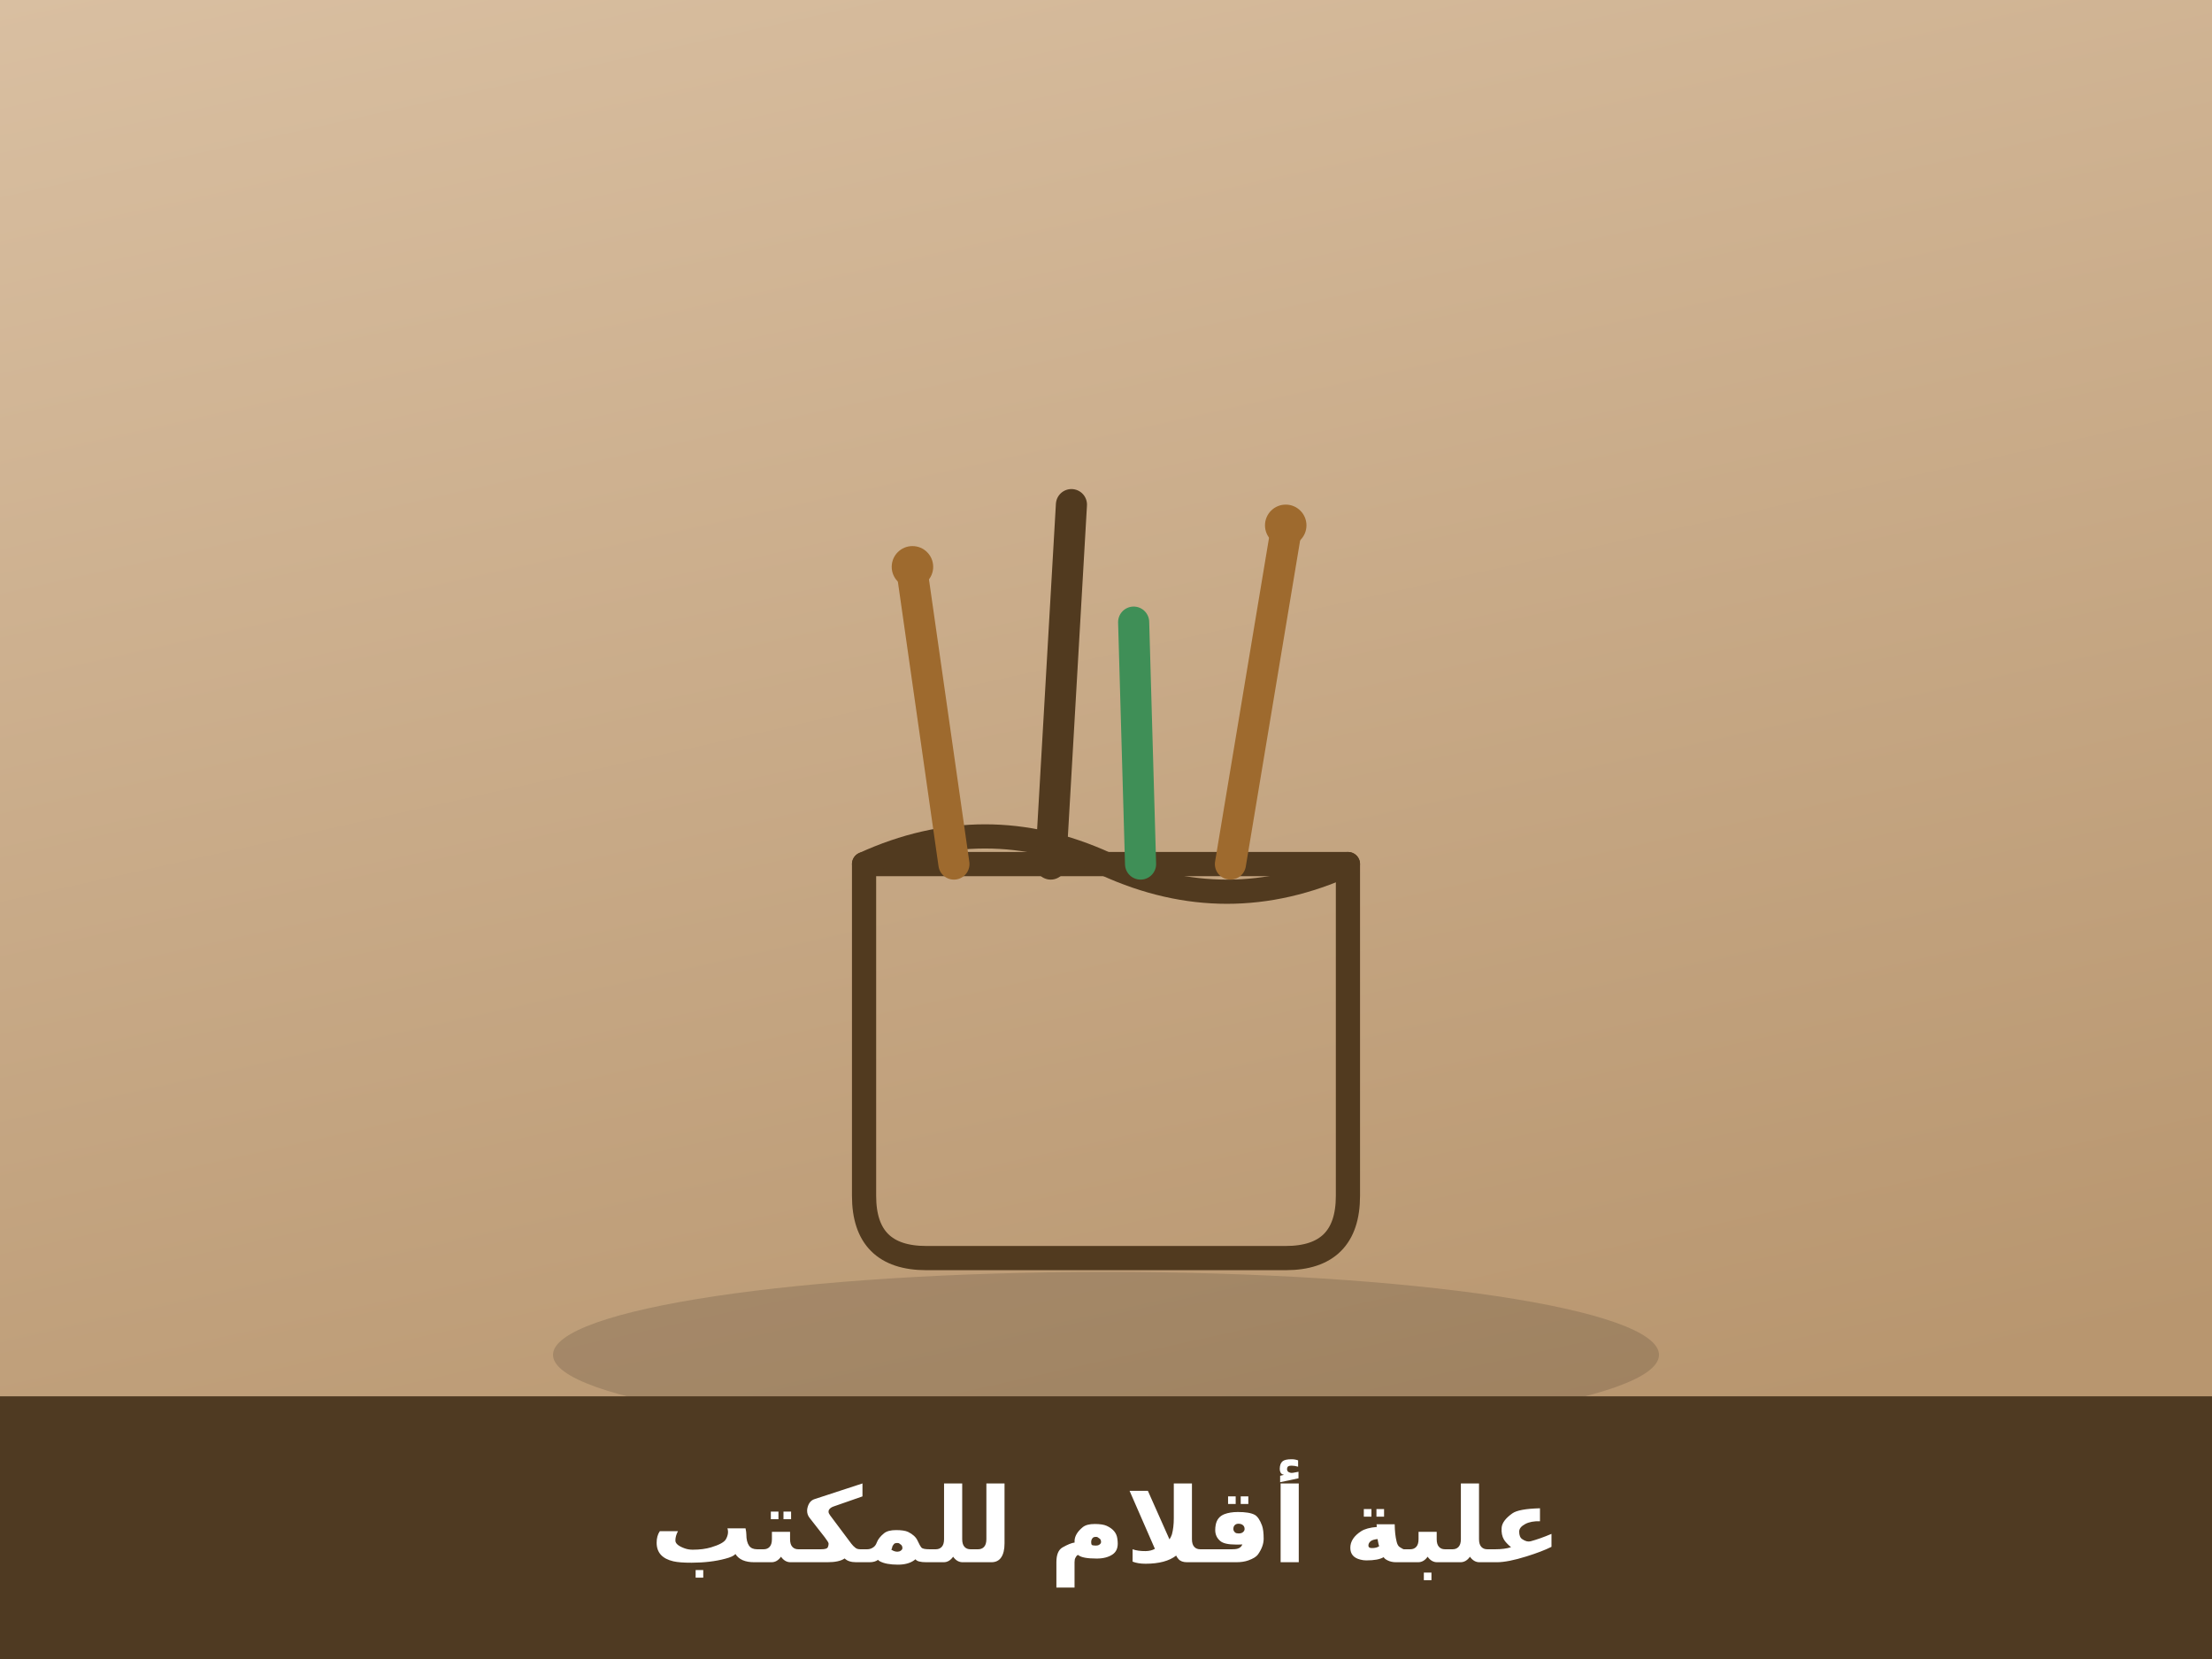
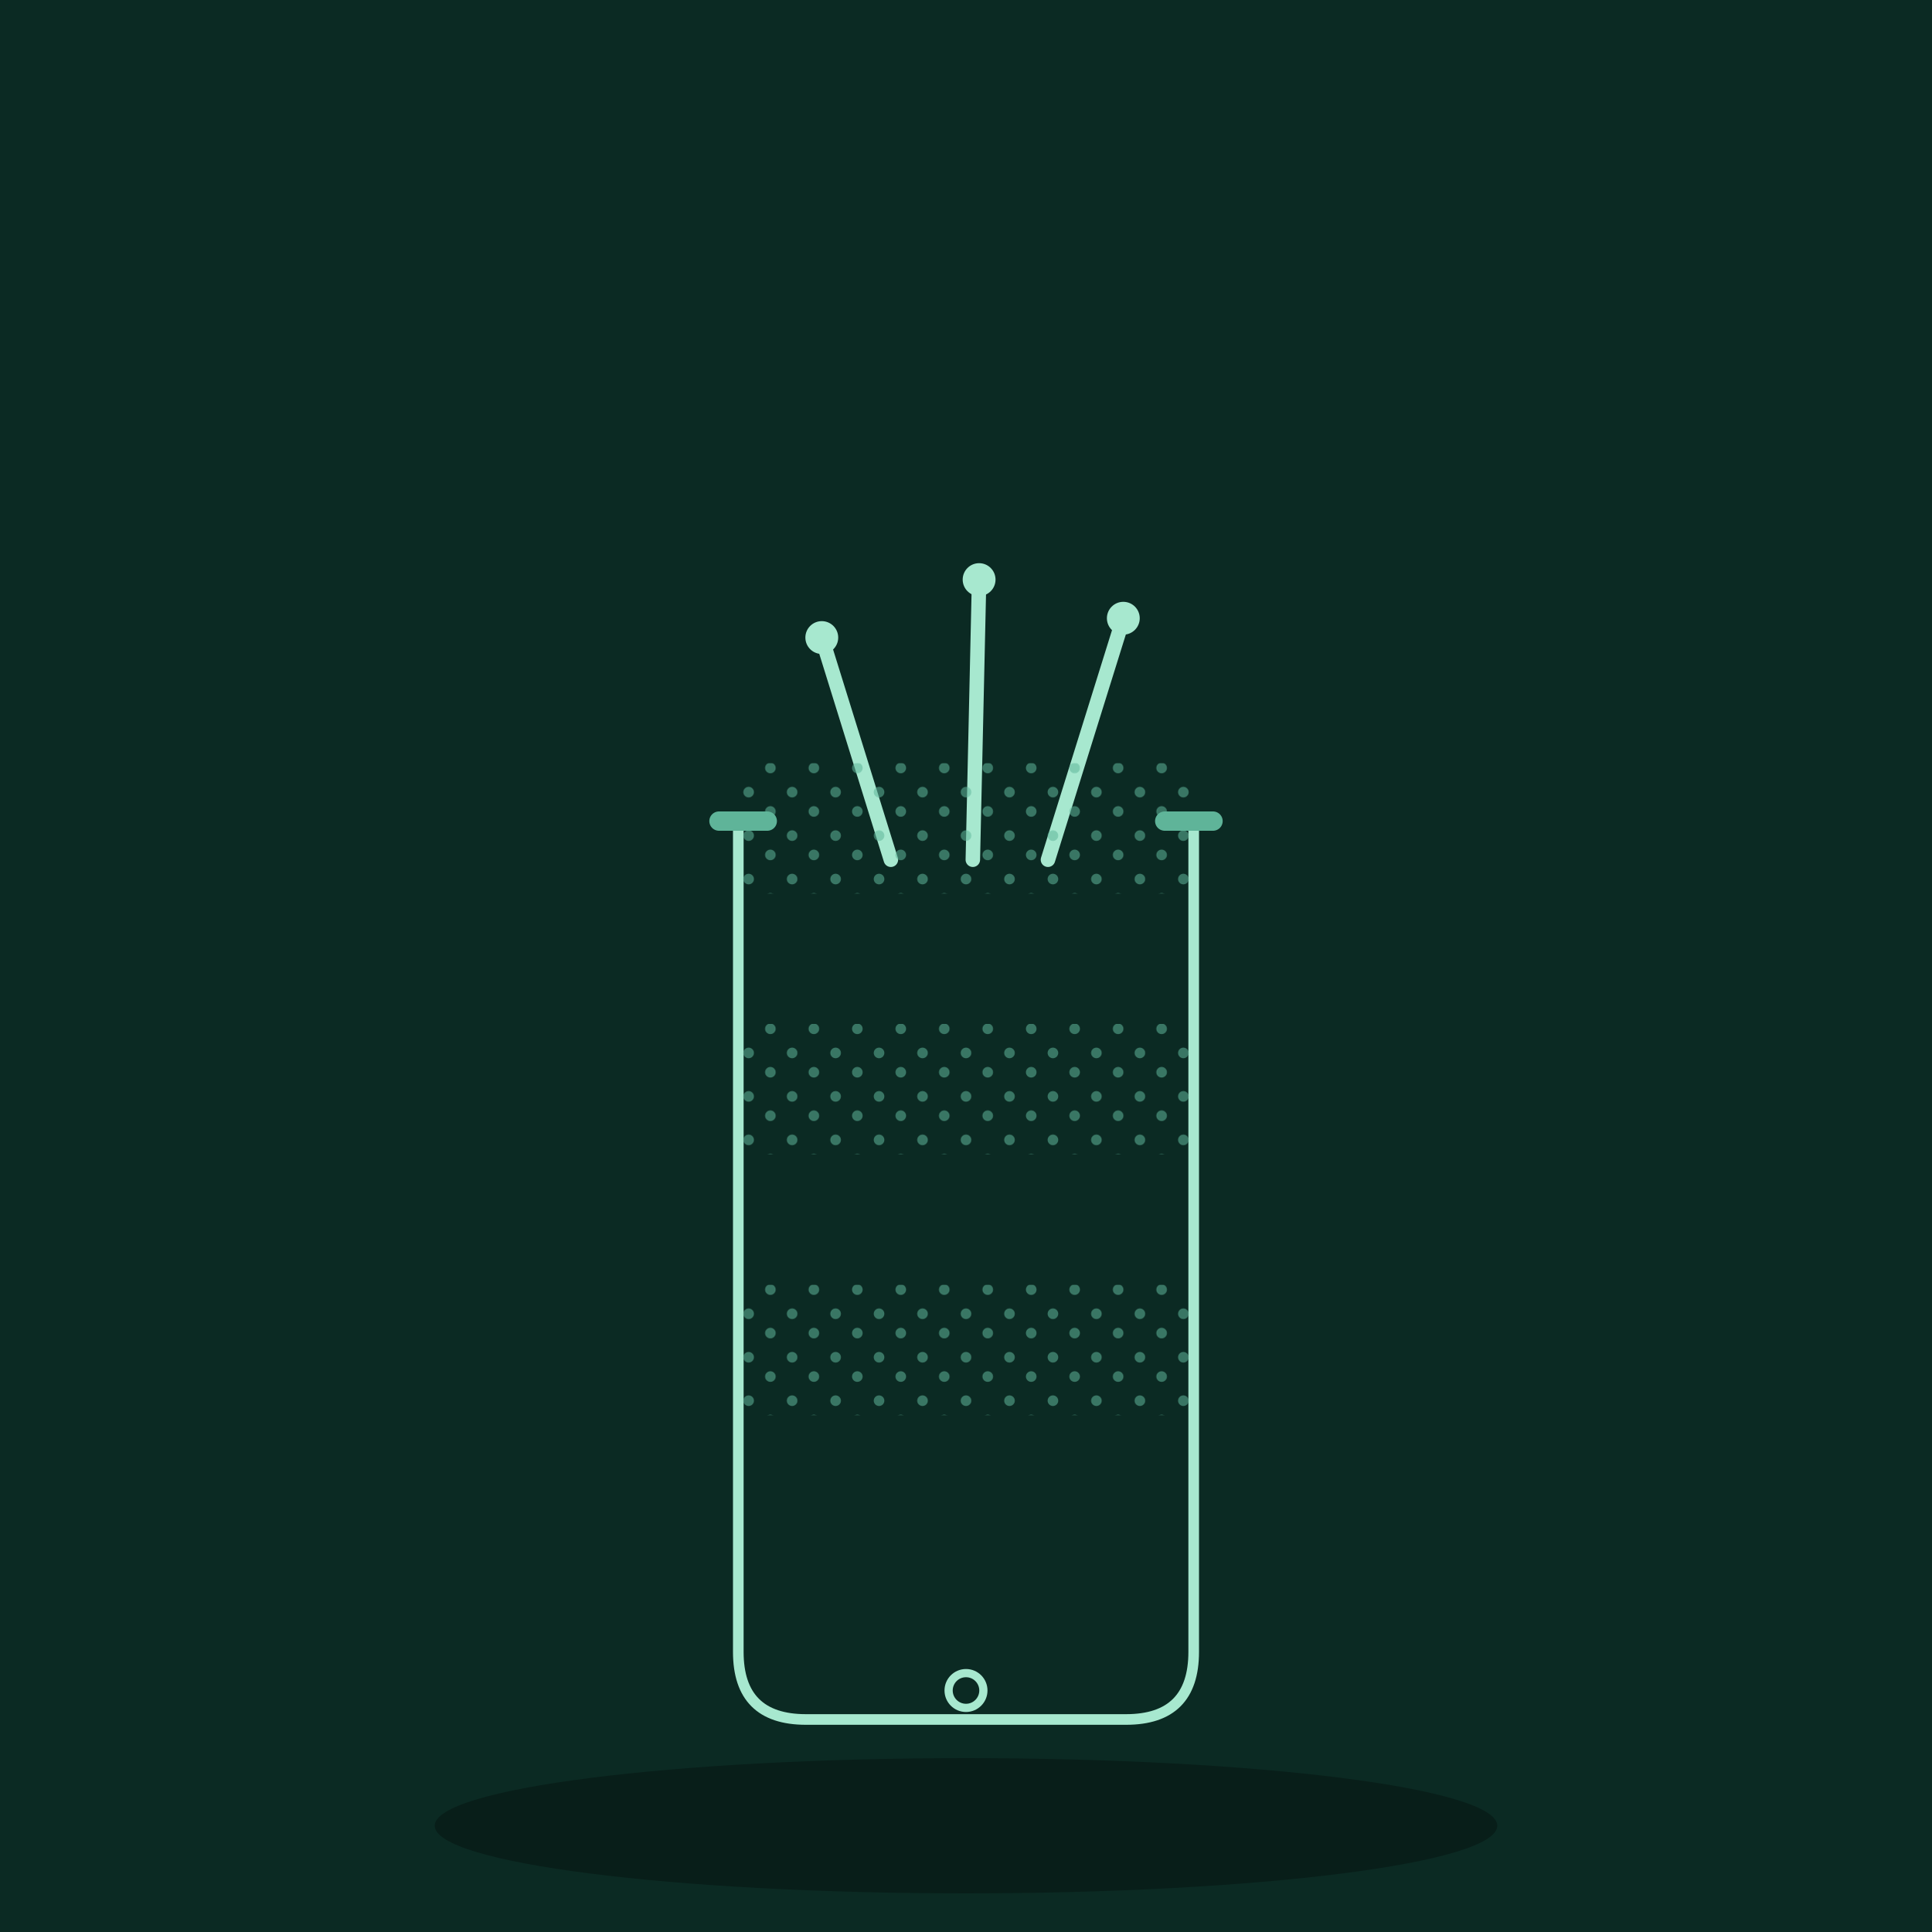
- <svg xmlns="http://www.w3.org/2000/svg" width="640" height="480" viewBox="0 0 640 480">
+ <svg xmlns="http://www.w3.org/2000/svg" viewBox="0 0 400 400" width="100%" role="img" aria-label="الشكل النهائي: علبة أقلام للمكتب">
  <defs>
-     <linearGradient id="g" x1="0" y1="0" x2="0.3" y2="1">
-       <stop offset="0" stop-color="hsl(32 42% 74%)" />
-       <stop offset="1" stop-color="hsl(32 34% 58%)" />
-     </linearGradient>
-     <pattern id="soil" width="12" height="12" patternUnits="userSpaceOnUse">
-       <circle cx="3" cy="3" r="1.5" fill="hsl(32 45% 22%)" />
-       <circle cx="9" cy="8" r="1.5" fill="hsl(32 45% 22%)" />
+     <pattern id="bsoil" width="9" height="9" patternUnits="userSpaceOnUse">
+       <circle cx="2" cy="2" r="1.1" fill="#5fb499" />
+       <circle cx="6.5" cy="6" r="1.1" fill="#5fb499" />
+     </pattern>
+     <pattern id="bwater" width="10" height="10" patternUnits="userSpaceOnUse" patternTransform="rotate(35)">
+       <line x1="0" y1="0" x2="0" y2="10" stroke="#5fb499" stroke-width="1" />
    </pattern>
  </defs>
-   <rect width="640" height="480" fill="url(#g)" />
-   <ellipse cx="320" cy="392" rx="160" ry="24" fill="rgba(0,0,0,0.14)" />
+   <rect width="400" height="400" fill="#0b2a23" />
+   <ellipse cx="200" cy="378" rx="110" ry="14" fill="rgba(0,0,0,0.28)" />
  <g stroke-linecap="round">
-     <path d="M250 250h140v96q0 18 -18 18H268q-18 0 -18 -18z" fill="none" stroke="hsl(32 45% 22%)" stroke-width="7" stroke-linejoin="round" />
-     <path d="M250 250q35 -16 70 0t70 0" fill="none" stroke="hsl(32 45% 22%)" stroke-width="7" />
-     <g stroke-width="9" stroke-linecap="round">
-       <path d="M276 250l-12 -84" stroke="hsl(32 55% 40%)" />
-       <path d="M304 250l6 -104" stroke="hsl(32 45% 22%)" />
-       <path d="M330 250l-2 -70" stroke="#3f8f57" />
-       <path d="M356 250l16 -96" stroke="hsl(32 55% 40%)" />
-     </g>
-     <circle cx="264" cy="164" r="6" fill="hsl(32 55% 40%)" />
-     <circle cx="372" cy="152" r="6" fill="hsl(32 55% 40%)" />
+     <path d="M152.857 170 V342 q0 14 14 14 H233.143 q14 0 14 -14 V170" fill="none" stroke="#a7e8cf" stroke-width="2.2" stroke-linejoin="round" />
+     <line x1="148.857" y1="170" x2="158.857" y2="170" stroke="#5fb499" stroke-width="4" />
+     <line x1="241.143" y1="170" x2="251.143" y2="170" stroke="#5fb499" stroke-width="4" />
+     <line x1="184.443" y1="178" x2="170.143" y2="132" stroke="#a7e8cf" stroke-width="3" stroke-linecap="round" />
+     <circle cx="170.143" cy="132" r="3.4" fill="#a7e8cf" />
+     <line x1="201.414" y1="178" x2="202.714" y2="120" stroke="#a7e8cf" stroke-width="3" stroke-linecap="round" />
+     <circle cx="202.714" cy="120" r="3.4" fill="#a7e8cf" />
+     <line x1="216.971" y1="178" x2="232.571" y2="128" stroke="#a7e8cf" stroke-width="3" stroke-linecap="round" />
+     <circle cx="232.571" cy="128" r="3.4" fill="#a7e8cf" />
+     <circle cx="200" cy="350" r="3.6" fill="#0b2a23" stroke="#a7e8cf" stroke-width="1.7" />
+     <rect x="152.857" y="158" width="94.286" height="27" fill="url(#bsoil)" opacity="0.55" />
+     <rect x="152.857" y="212" width="94.286" height="27" fill="url(#bsoil)" opacity="0.55" />
+     <rect x="152.857" y="266" width="94.286" height="27" fill="url(#bsoil)" opacity="0.55" />
  </g>
-   <rect x="0" y="404" width="640" height="76" fill="hsl(32 40% 22%)" />
-   <text x="320" y="452" fill="#fff" font-family="'Segoe UI',Tahoma,Arial,sans-serif" font-size="30" font-weight="700" text-anchor="middle" direction="rtl">علبة أقلام للمكتب</text>
</svg>
